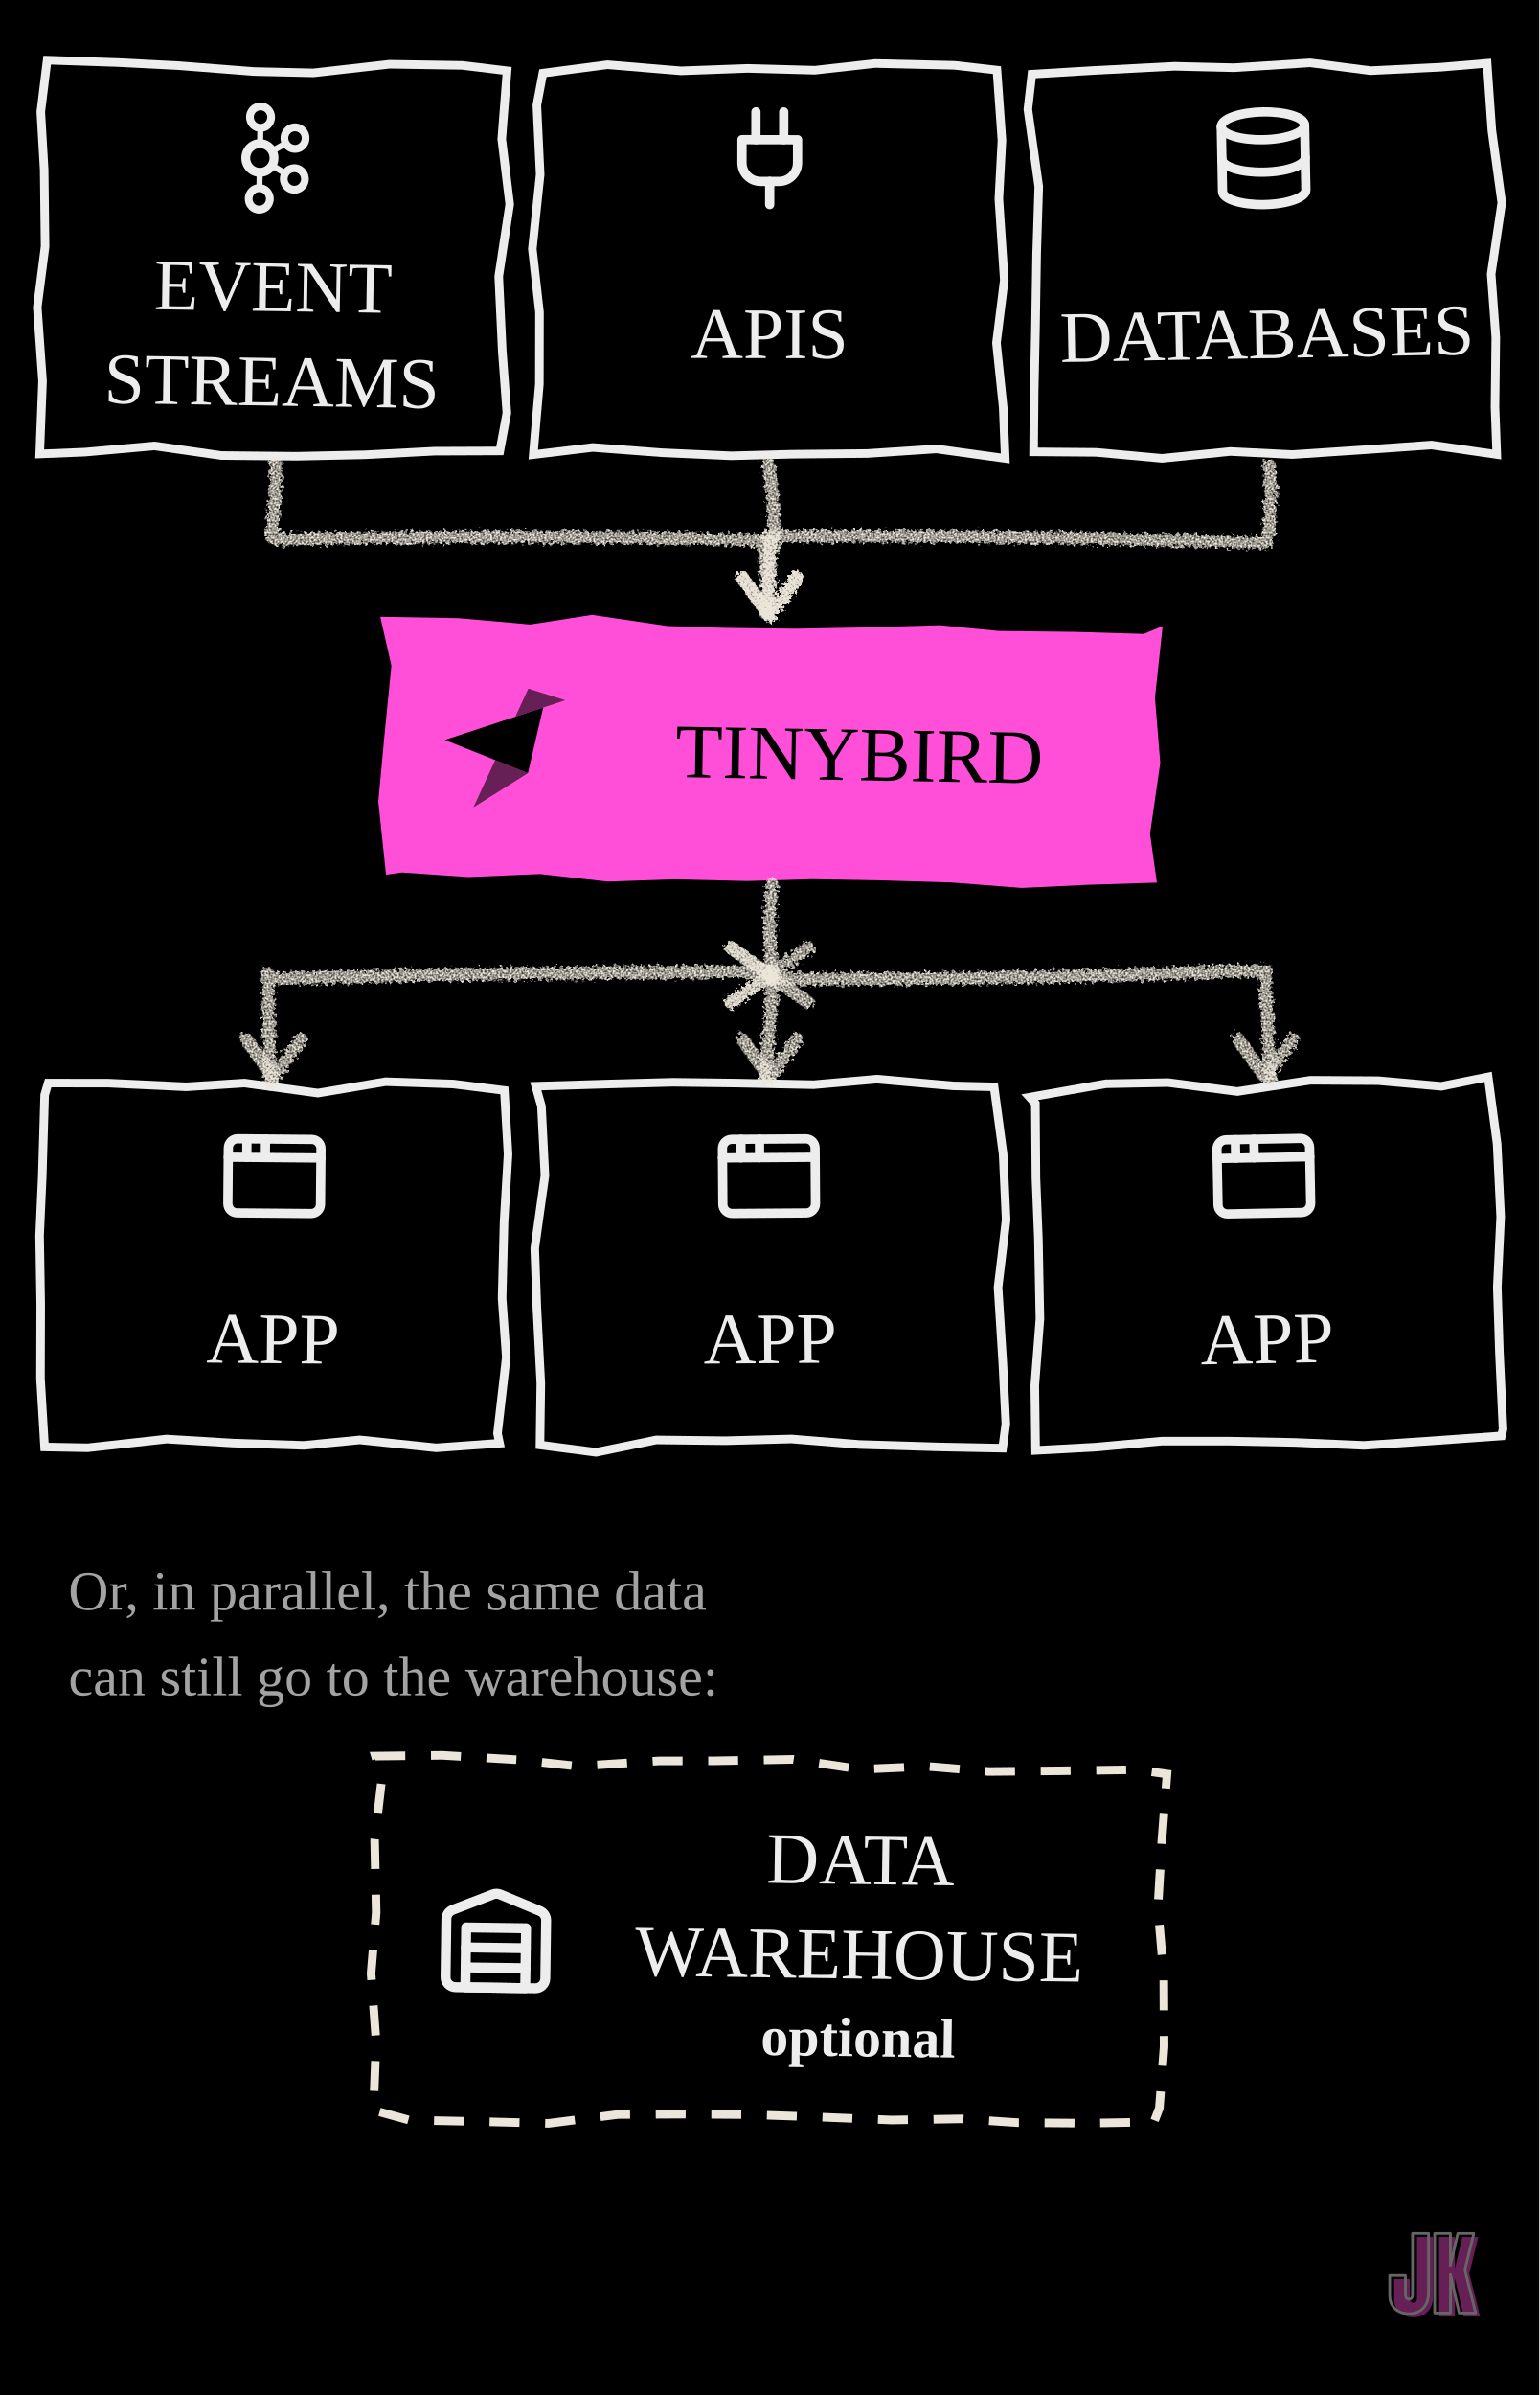
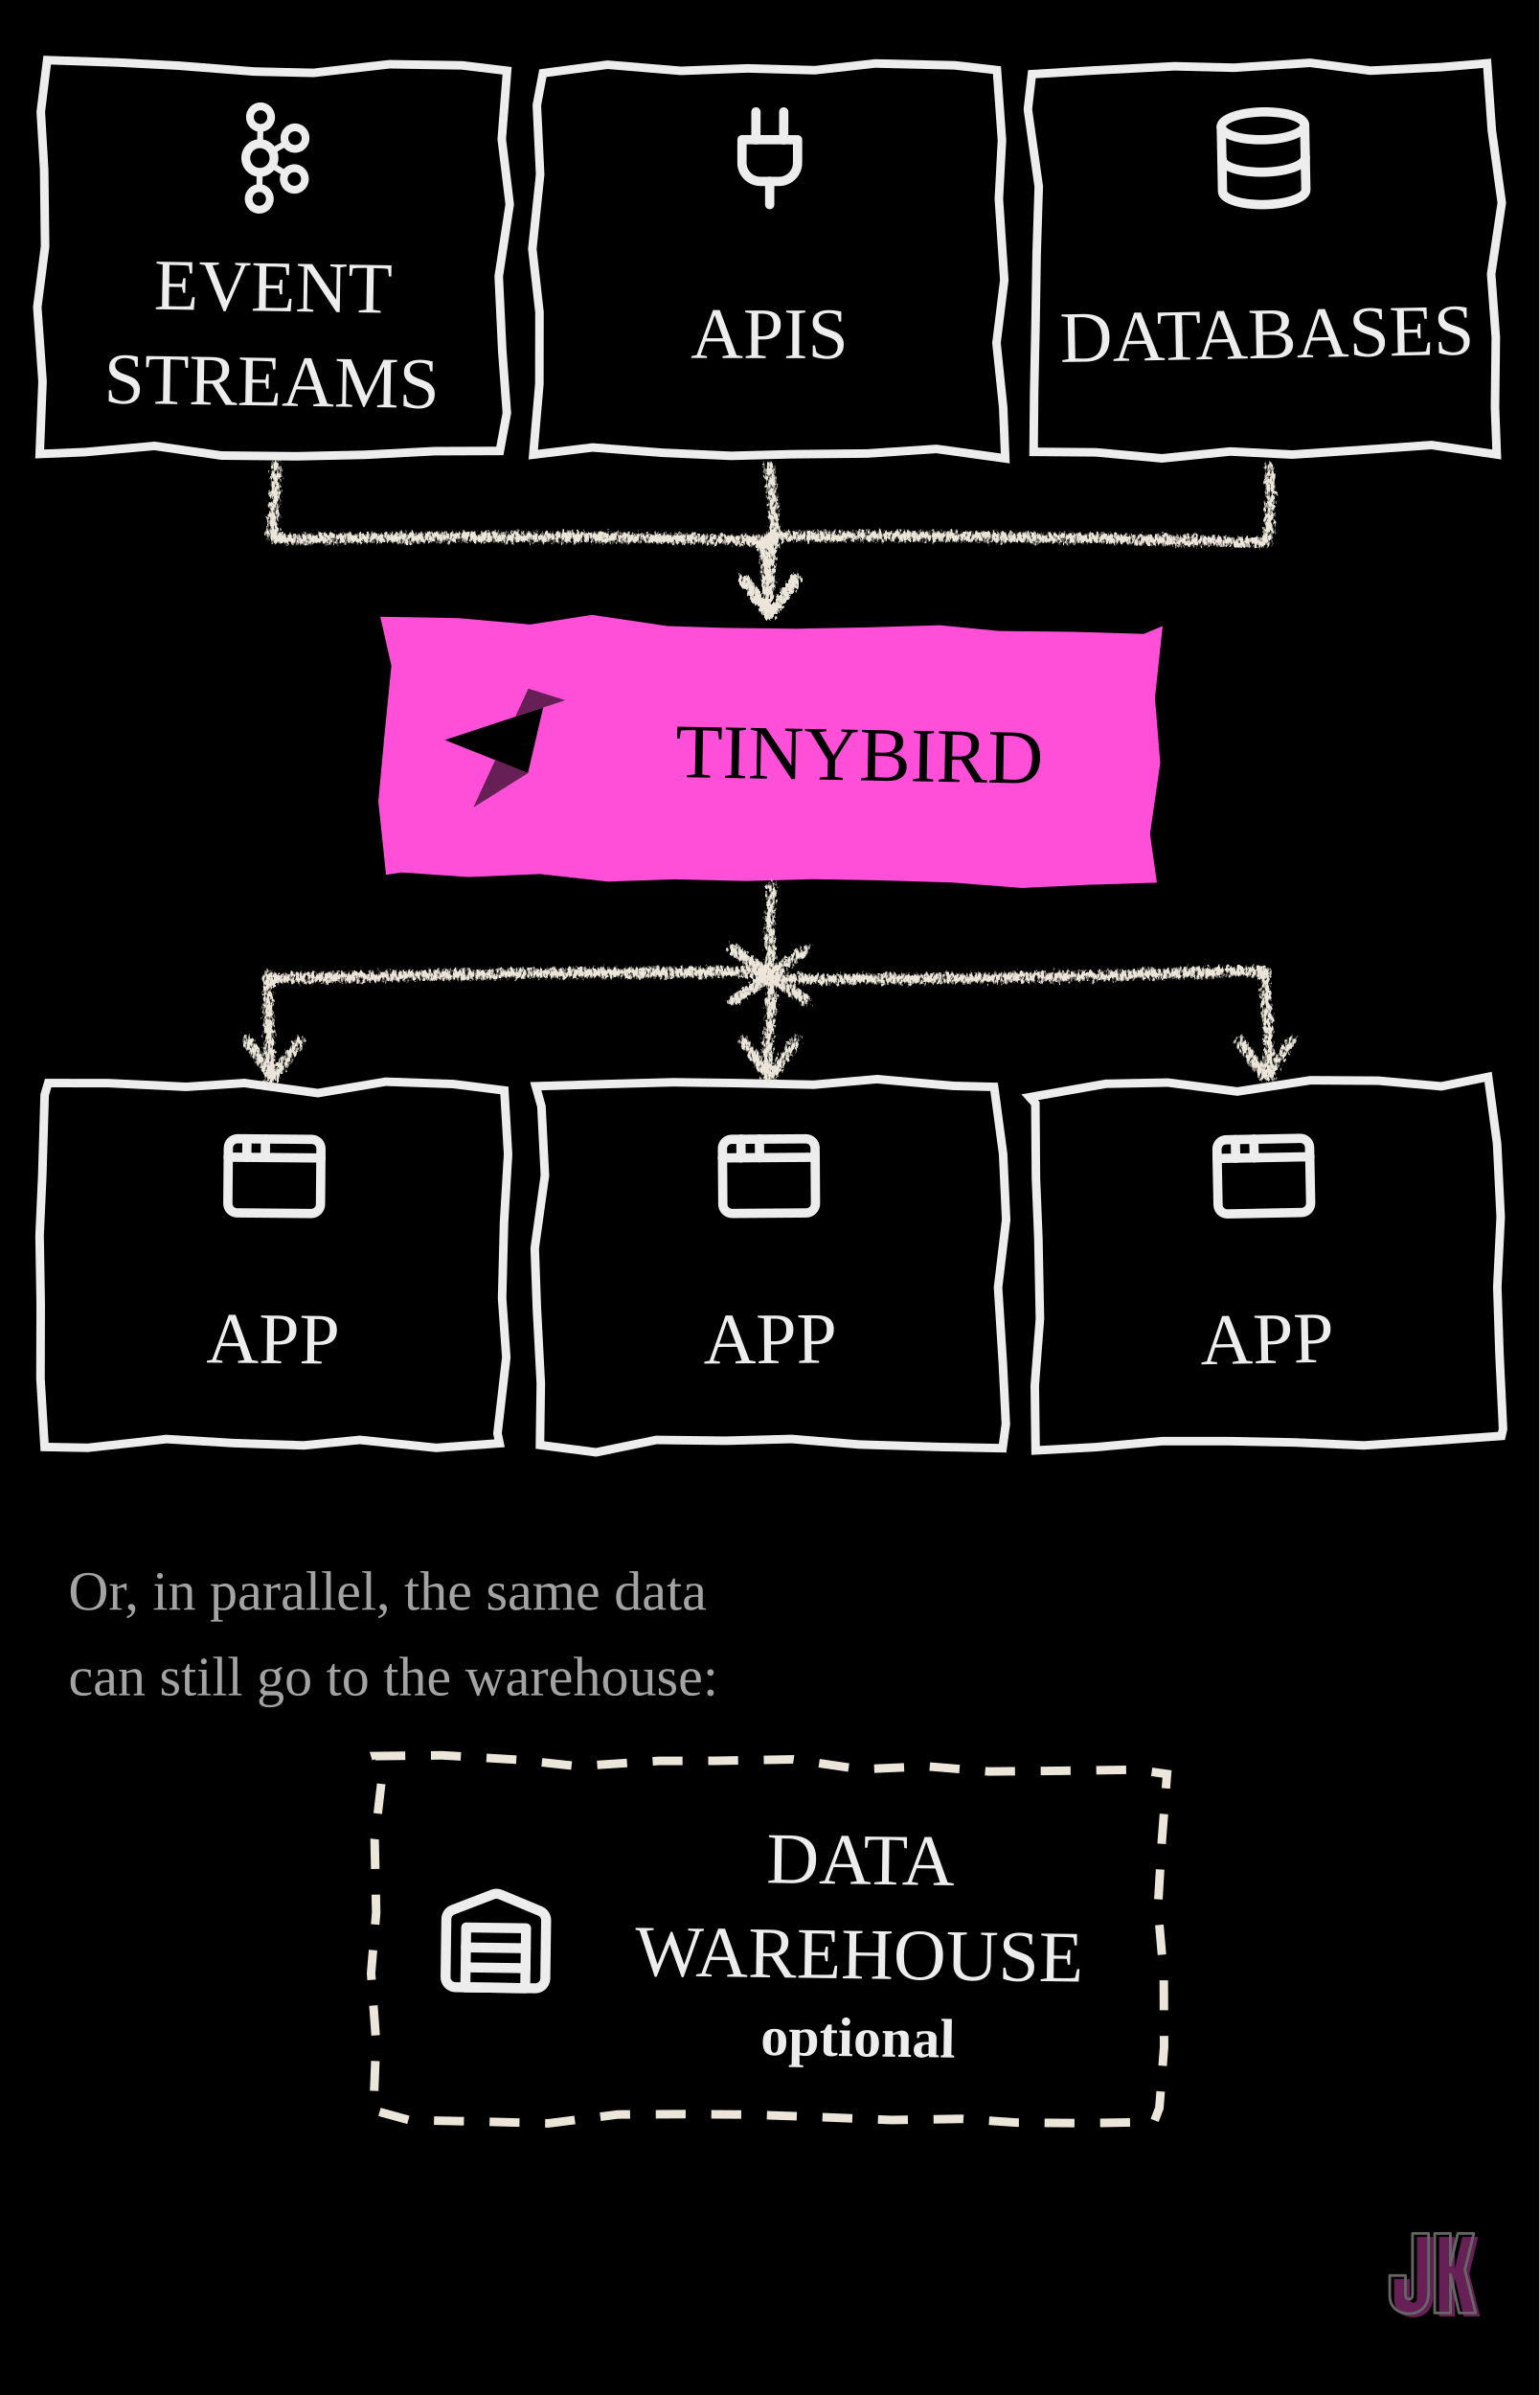
<svg xmlns="http://www.w3.org/2000/svg" viewBox="0 0 360 560" width="360" height="560" role="img" aria-label="The second approach: event streams, APIs and databases go straight into Tinybird as the data is created, so it transforms the data and serves the applications with no freshness lag. The data warehouse can still receive the same data in parallel, or be skipped entirely.">
  <defs>
    <filter id="data-warehouses-are-terrible-application-backends-stream-first-phone-crayon-1" filterUnits="userSpaceOnUse" x="52.5" y="97.3" width="138.8" height="57.3">
      <feTurbulence type="fractalNoise" baseFrequency="1.2" numOctaves="2" seed="3" result="n" />
      <feDisplacementMap in="SourceGraphic" in2="n" scale="2.5" result="d" />
-       <feTurbulence type="fractalNoise" baseFrequency="2.2" seed="8" result="g" />
-       <feColorMatrix in="g" type="matrix" values="0 0 0 0 0  0 0 0 0 0  0 0 0 0 0  0 0 0 -1.6 1.5" result="holes" />
-       <feComposite in="d" in2="holes" operator="in" />
+       <feTurbulence type="fractalNoise" baseFrequency="1.5 0.75" numOctaves="3" seed="8" result="g" />
+       <feColorMatrix in="g" type="matrix" values="0 0 0 0 0  0 0 0 0 0  0 0 0 0 0  1 0 0 0 0" result="tooth" />
+       <feGaussianBlur in="d" stdDeviation="1.2" result="p" />
+       <feComposite in="tooth" in2="p" operator="arithmetic" k2="0.5" k3="0.55" result="sum" />
+       <feComponentTransfer in="sum" result="wax">
+         <feFuncA type="linear" slope="7" intercept="-3.6" />
+       </feComponentTransfer>
+       <feComposite in="d" in2="wax" operator="in" />
    </filter>
    <filter id="data-warehouses-are-terrible-application-backends-stream-first-phone-crayon-2" filterUnits="userSpaceOnUse" x="162.6" y="124" width="34.8" height="31">
      <feTurbulence type="fractalNoise" baseFrequency="1.2" numOctaves="2" seed="3" result="n" />
      <feDisplacementMap in="SourceGraphic" in2="n" scale="2.5" result="d" />
-       <feTurbulence type="fractalNoise" baseFrequency="2.2" seed="8" result="g" />
-       <feColorMatrix in="g" type="matrix" values="0 0 0 0 0  0 0 0 0 0  0 0 0 0 0  0 0 0 -1.6 1.5" result="holes" />
-       <feComposite in="d" in2="holes" operator="in" />
+       <feTurbulence type="fractalNoise" baseFrequency="1.5 0.75" numOctaves="3" seed="8" result="g" />
+       <feColorMatrix in="g" type="matrix" values="0 0 0 0 0  0 0 0 0 0  0 0 0 0 0  1 0 0 0 0" result="tooth" />
+       <feGaussianBlur in="d" stdDeviation="1.2" result="p" />
+       <feComposite in="tooth" in2="p" operator="arithmetic" k2="0.5" k3="0.55" result="sum" />
+       <feComponentTransfer in="sum" result="wax">
+         <feFuncA type="linear" slope="7" intercept="-3.6" />
+       </feComponentTransfer>
+       <feComposite in="d" in2="wax" operator="in" />
    </filter>
    <filter id="data-warehouses-are-terrible-application-backends-stream-first-phone-crayon-3" filterUnits="userSpaceOnUse" x="168.2" y="97.4" width="24.1" height="57">
      <feTurbulence type="fractalNoise" baseFrequency="1.2" numOctaves="2" seed="3" result="n" />
      <feDisplacementMap in="SourceGraphic" in2="n" scale="2.5" result="d" />
-       <feTurbulence type="fractalNoise" baseFrequency="2.2" seed="8" result="g" />
-       <feColorMatrix in="g" type="matrix" values="0 0 0 0 0  0 0 0 0 0  0 0 0 0 0  0 0 0 -1.6 1.5" result="holes" />
-       <feComposite in="d" in2="holes" operator="in" />
+       <feTurbulence type="fractalNoise" baseFrequency="1.5 0.75" numOctaves="3" seed="8" result="g" />
+       <feColorMatrix in="g" type="matrix" values="0 0 0 0 0  0 0 0 0 0  0 0 0 0 0  1 0 0 0 0" result="tooth" />
+       <feGaussianBlur in="d" stdDeviation="1.2" result="p" />
+       <feComposite in="tooth" in2="p" operator="arithmetic" k2="0.5" k3="0.55" result="sum" />
+       <feComponentTransfer in="sum" result="wax">
+         <feFuncA type="linear" slope="7" intercept="-3.6" />
+       </feComponentTransfer>
+       <feComposite in="d" in2="wax" operator="in" />
    </filter>
    <filter id="data-warehouses-are-terrible-application-backends-stream-first-phone-crayon-4" filterUnits="userSpaceOnUse" x="162.6" y="124" width="34.8" height="31">
      <feTurbulence type="fractalNoise" baseFrequency="1.2" numOctaves="2" seed="3" result="n" />
      <feDisplacementMap in="SourceGraphic" in2="n" scale="2.5" result="d" />
-       <feTurbulence type="fractalNoise" baseFrequency="2.2" seed="8" result="g" />
-       <feColorMatrix in="g" type="matrix" values="0 0 0 0 0  0 0 0 0 0  0 0 0 0 0  0 0 0 -1.6 1.5" result="holes" />
-       <feComposite in="d" in2="holes" operator="in" />
+       <feTurbulence type="fractalNoise" baseFrequency="1.5 0.75" numOctaves="3" seed="8" result="g" />
+       <feColorMatrix in="g" type="matrix" values="0 0 0 0 0  0 0 0 0 0  0 0 0 0 0  1 0 0 0 0" result="tooth" />
+       <feGaussianBlur in="d" stdDeviation="1.2" result="p" />
+       <feComposite in="tooth" in2="p" operator="arithmetic" k2="0.5" k3="0.55" result="sum" />
+       <feComponentTransfer in="sum" result="wax">
+         <feFuncA type="linear" slope="7" intercept="-3.6" />
+       </feComponentTransfer>
+       <feComposite in="d" in2="wax" operator="in" />
    </filter>
    <filter id="data-warehouses-are-terrible-application-backends-stream-first-phone-crayon-5" filterUnits="userSpaceOnUse" x="167.8" y="97.8" width="140.9" height="56">
      <feTurbulence type="fractalNoise" baseFrequency="1.2" numOctaves="2" seed="3" result="n" />
      <feDisplacementMap in="SourceGraphic" in2="n" scale="2.5" result="d" />
-       <feTurbulence type="fractalNoise" baseFrequency="2.2" seed="8" result="g" />
-       <feColorMatrix in="g" type="matrix" values="0 0 0 0 0  0 0 0 0 0  0 0 0 0 0  0 0 0 -1.6 1.5" result="holes" />
-       <feComposite in="d" in2="holes" operator="in" />
+       <feTurbulence type="fractalNoise" baseFrequency="1.5 0.75" numOctaves="3" seed="8" result="g" />
+       <feColorMatrix in="g" type="matrix" values="0 0 0 0 0  0 0 0 0 0  0 0 0 0 0  1 0 0 0 0" result="tooth" />
+       <feGaussianBlur in="d" stdDeviation="1.2" result="p" />
+       <feComposite in="tooth" in2="p" operator="arithmetic" k2="0.5" k3="0.55" result="sum" />
+       <feComponentTransfer in="sum" result="wax">
+         <feFuncA type="linear" slope="7" intercept="-3.6" />
+       </feComponentTransfer>
+       <feComposite in="d" in2="wax" operator="in" />
    </filter>
    <filter id="data-warehouses-are-terrible-application-backends-stream-first-phone-crayon-6" filterUnits="userSpaceOnUse" x="162.6" y="124" width="34.8" height="31">
      <feTurbulence type="fractalNoise" baseFrequency="1.2" numOctaves="2" seed="3" result="n" />
      <feDisplacementMap in="SourceGraphic" in2="n" scale="2.5" result="d" />
-       <feTurbulence type="fractalNoise" baseFrequency="2.2" seed="8" result="g" />
-       <feColorMatrix in="g" type="matrix" values="0 0 0 0 0  0 0 0 0 0  0 0 0 0 0  0 0 0 -1.6 1.5" result="holes" />
-       <feComposite in="d" in2="holes" operator="in" />
+       <feTurbulence type="fractalNoise" baseFrequency="1.5 0.75" numOctaves="3" seed="8" result="g" />
+       <feColorMatrix in="g" type="matrix" values="0 0 0 0 0  0 0 0 0 0  0 0 0 0 0  1 0 0 0 0" result="tooth" />
+       <feGaussianBlur in="d" stdDeviation="1.2" result="p" />
+       <feComposite in="tooth" in2="p" operator="arithmetic" k2="0.5" k3="0.55" result="sum" />
+       <feComponentTransfer in="sum" result="wax">
+         <feFuncA type="linear" slope="7" intercept="-3.6" />
+       </feComponentTransfer>
+       <feComposite in="d" in2="wax" operator="in" />
    </filter>
    <filter id="data-warehouses-are-terrible-application-backends-stream-first-phone-crayon-7" filterUnits="userSpaceOnUse" x="168.6" y="195.7" width="23.1" height="44.5">
      <feTurbulence type="fractalNoise" baseFrequency="1.2" numOctaves="2" seed="3" result="n" />
      <feDisplacementMap in="SourceGraphic" in2="n" scale="2.5" result="d" />
-       <feTurbulence type="fractalNoise" baseFrequency="2.2" seed="8" result="g" />
-       <feColorMatrix in="g" type="matrix" values="0 0 0 0 0  0 0 0 0 0  0 0 0 0 0  0 0 0 -1.6 1.5" result="holes" />
-       <feComposite in="d" in2="holes" operator="in" />
+       <feTurbulence type="fractalNoise" baseFrequency="1.5 0.75" numOctaves="3" seed="8" result="g" />
+       <feColorMatrix in="g" type="matrix" values="0 0 0 0 0  0 0 0 0 0  0 0 0 0 0  1 0 0 0 0" result="tooth" />
+       <feGaussianBlur in="d" stdDeviation="1.2" result="p" />
+       <feComposite in="tooth" in2="p" operator="arithmetic" k2="0.5" k3="0.55" result="sum" />
+       <feComponentTransfer in="sum" result="wax">
+         <feFuncA type="linear" slope="7" intercept="-3.6" />
+       </feComponentTransfer>
+       <feComposite in="d" in2="wax" operator="in" />
    </filter>
    <filter id="data-warehouses-are-terrible-application-backends-stream-first-phone-crayon-8" filterUnits="userSpaceOnUse" x="51.6" y="216.2" width="139.6" height="48.2">
      <feTurbulence type="fractalNoise" baseFrequency="1.2" numOctaves="2" seed="3" result="n" />
      <feDisplacementMap in="SourceGraphic" in2="n" scale="2.5" result="d" />
-       <feTurbulence type="fractalNoise" baseFrequency="2.2" seed="8" result="g" />
-       <feColorMatrix in="g" type="matrix" values="0 0 0 0 0  0 0 0 0 0  0 0 0 0 0  0 0 0 -1.6 1.5" result="holes" />
-       <feComposite in="d" in2="holes" operator="in" />
+       <feTurbulence type="fractalNoise" baseFrequency="1.5 0.75" numOctaves="3" seed="8" result="g" />
+       <feColorMatrix in="g" type="matrix" values="0 0 0 0 0  0 0 0 0 0  0 0 0 0 0  1 0 0 0 0" result="tooth" />
+       <feGaussianBlur in="d" stdDeviation="1.2" result="p" />
+       <feComposite in="tooth" in2="p" operator="arithmetic" k2="0.5" k3="0.55" result="sum" />
+       <feComponentTransfer in="sum" result="wax">
+         <feFuncA type="linear" slope="7" intercept="-3.6" />
+       </feComponentTransfer>
+       <feComposite in="d" in2="wax" operator="in" />
    </filter>
    <filter id="data-warehouses-are-terrible-application-backends-stream-first-phone-crayon-9" filterUnits="userSpaceOnUse" x="46.6" y="232" width="34.8" height="31">
      <feTurbulence type="fractalNoise" baseFrequency="1.2" numOctaves="2" seed="3" result="n" />
      <feDisplacementMap in="SourceGraphic" in2="n" scale="2.5" result="d" />
-       <feTurbulence type="fractalNoise" baseFrequency="2.2" seed="8" result="g" />
-       <feColorMatrix in="g" type="matrix" values="0 0 0 0 0  0 0 0 0 0  0 0 0 0 0  0 0 0 -1.6 1.5" result="holes" />
-       <feComposite in="d" in2="holes" operator="in" />
+       <feTurbulence type="fractalNoise" baseFrequency="1.5 0.75" numOctaves="3" seed="8" result="g" />
+       <feColorMatrix in="g" type="matrix" values="0 0 0 0 0  0 0 0 0 0  0 0 0 0 0  1 0 0 0 0" result="tooth" />
+       <feGaussianBlur in="d" stdDeviation="1.2" result="p" />
+       <feComposite in="tooth" in2="p" operator="arithmetic" k2="0.5" k3="0.55" result="sum" />
+       <feComponentTransfer in="sum" result="wax">
+         <feFuncA type="linear" slope="7" intercept="-3.6" />
+       </feComponentTransfer>
+       <feComposite in="d" in2="wax" operator="in" />
    </filter>
    <filter id="data-warehouses-are-terrible-application-backends-stream-first-phone-crayon-10" filterUnits="userSpaceOnUse" x="160" y="210.6" width="31" height="34.8">
      <feTurbulence type="fractalNoise" baseFrequency="1.2" numOctaves="2" seed="3" result="n" />
      <feDisplacementMap in="SourceGraphic" in2="n" scale="2.5" result="d" />
-       <feTurbulence type="fractalNoise" baseFrequency="2.2" seed="8" result="g" />
-       <feColorMatrix in="g" type="matrix" values="0 0 0 0 0  0 0 0 0 0  0 0 0 0 0  0 0 0 -1.6 1.5" result="holes" />
-       <feComposite in="d" in2="holes" operator="in" />
+       <feTurbulence type="fractalNoise" baseFrequency="1.5 0.75" numOctaves="3" seed="8" result="g" />
+       <feColorMatrix in="g" type="matrix" values="0 0 0 0 0  0 0 0 0 0  0 0 0 0 0  1 0 0 0 0" result="tooth" />
+       <feGaussianBlur in="d" stdDeviation="1.2" result="p" />
+       <feComposite in="tooth" in2="p" operator="arithmetic" k2="0.5" k3="0.55" result="sum" />
+       <feComponentTransfer in="sum" result="wax">
+         <feFuncA type="linear" slope="7" intercept="-3.6" />
+       </feComponentTransfer>
+       <feComposite in="d" in2="wax" operator="in" />
    </filter>
    <filter id="data-warehouses-are-terrible-application-backends-stream-first-phone-crayon-11" filterUnits="userSpaceOnUse" x="168" y="215.6" width="24.1" height="47.9">
      <feTurbulence type="fractalNoise" baseFrequency="1.2" numOctaves="2" seed="3" result="n" />
      <feDisplacementMap in="SourceGraphic" in2="n" scale="2.5" result="d" />
-       <feTurbulence type="fractalNoise" baseFrequency="2.2" seed="8" result="g" />
-       <feColorMatrix in="g" type="matrix" values="0 0 0 0 0  0 0 0 0 0  0 0 0 0 0  0 0 0 -1.6 1.5" result="holes" />
-       <feComposite in="d" in2="holes" operator="in" />
+       <feTurbulence type="fractalNoise" baseFrequency="1.5 0.75" numOctaves="3" seed="8" result="g" />
+       <feColorMatrix in="g" type="matrix" values="0 0 0 0 0  0 0 0 0 0  0 0 0 0 0  1 0 0 0 0" result="tooth" />
+       <feGaussianBlur in="d" stdDeviation="1.2" result="p" />
+       <feComposite in="tooth" in2="p" operator="arithmetic" k2="0.5" k3="0.55" result="sum" />
+       <feComponentTransfer in="sum" result="wax">
+         <feFuncA type="linear" slope="7" intercept="-3.6" />
+       </feComponentTransfer>
+       <feComposite in="d" in2="wax" operator="in" />
    </filter>
    <filter id="data-warehouses-are-terrible-application-backends-stream-first-phone-crayon-12" filterUnits="userSpaceOnUse" x="162.6" y="232" width="34.8" height="31">
      <feTurbulence type="fractalNoise" baseFrequency="1.2" numOctaves="2" seed="3" result="n" />
      <feDisplacementMap in="SourceGraphic" in2="n" scale="2.5" result="d" />
-       <feTurbulence type="fractalNoise" baseFrequency="2.2" seed="8" result="g" />
-       <feColorMatrix in="g" type="matrix" values="0 0 0 0 0  0 0 0 0 0  0 0 0 0 0  0 0 0 -1.6 1.5" result="holes" />
-       <feComposite in="d" in2="holes" operator="in" />
+       <feTurbulence type="fractalNoise" baseFrequency="1.5 0.75" numOctaves="3" seed="8" result="g" />
+       <feColorMatrix in="g" type="matrix" values="0 0 0 0 0  0 0 0 0 0  0 0 0 0 0  1 0 0 0 0" result="tooth" />
+       <feGaussianBlur in="d" stdDeviation="1.2" result="p" />
+       <feComposite in="tooth" in2="p" operator="arithmetic" k2="0.5" k3="0.55" result="sum" />
+       <feComponentTransfer in="sum" result="wax">
+         <feFuncA type="linear" slope="7" intercept="-3.6" />
+       </feComponentTransfer>
+       <feComposite in="d" in2="wax" operator="in" />
    </filter>
    <filter id="data-warehouses-are-terrible-application-backends-stream-first-phone-crayon-13" filterUnits="userSpaceOnUse" x="160" y="210.6" width="31" height="34.8">
      <feTurbulence type="fractalNoise" baseFrequency="1.2" numOctaves="2" seed="3" result="n" />
      <feDisplacementMap in="SourceGraphic" in2="n" scale="2.5" result="d" />
-       <feTurbulence type="fractalNoise" baseFrequency="2.2" seed="8" result="g" />
-       <feColorMatrix in="g" type="matrix" values="0 0 0 0 0  0 0 0 0 0  0 0 0 0 0  0 0 0 -1.6 1.5" result="holes" />
-       <feComposite in="d" in2="holes" operator="in" />
+       <feTurbulence type="fractalNoise" baseFrequency="1.5 0.75" numOctaves="3" seed="8" result="g" />
+       <feColorMatrix in="g" type="matrix" values="0 0 0 0 0  0 0 0 0 0  0 0 0 0 0  1 0 0 0 0" result="tooth" />
+       <feGaussianBlur in="d" stdDeviation="1.2" result="p" />
+       <feComposite in="tooth" in2="p" operator="arithmetic" k2="0.5" k3="0.55" result="sum" />
+       <feComponentTransfer in="sum" result="wax">
+         <feFuncA type="linear" slope="7" intercept="-3.6" />
+       </feComponentTransfer>
+       <feComposite in="d" in2="wax" operator="in" />
    </filter>
    <filter id="data-warehouses-are-terrible-application-backends-stream-first-phone-crayon-14" filterUnits="userSpaceOnUse" x="169.5" y="215.8" width="138.7" height="47.7">
      <feTurbulence type="fractalNoise" baseFrequency="1.2" numOctaves="2" seed="3" result="n" />
      <feDisplacementMap in="SourceGraphic" in2="n" scale="2.5" result="d" />
-       <feTurbulence type="fractalNoise" baseFrequency="2.2" seed="8" result="g" />
-       <feColorMatrix in="g" type="matrix" values="0 0 0 0 0  0 0 0 0 0  0 0 0 0 0  0 0 0 -1.6 1.5" result="holes" />
-       <feComposite in="d" in2="holes" operator="in" />
+       <feTurbulence type="fractalNoise" baseFrequency="1.5 0.75" numOctaves="3" seed="8" result="g" />
+       <feColorMatrix in="g" type="matrix" values="0 0 0 0 0  0 0 0 0 0  0 0 0 0 0  1 0 0 0 0" result="tooth" />
+       <feGaussianBlur in="d" stdDeviation="1.2" result="p" />
+       <feComposite in="tooth" in2="p" operator="arithmetic" k2="0.5" k3="0.55" result="sum" />
+       <feComponentTransfer in="sum" result="wax">
+         <feFuncA type="linear" slope="7" intercept="-3.6" />
+       </feComponentTransfer>
+       <feComposite in="d" in2="wax" operator="in" />
    </filter>
    <filter id="data-warehouses-are-terrible-application-backends-stream-first-phone-crayon-15" filterUnits="userSpaceOnUse" x="278.6" y="232" width="34.8" height="31">
      <feTurbulence type="fractalNoise" baseFrequency="1.2" numOctaves="2" seed="3" result="n" />
      <feDisplacementMap in="SourceGraphic" in2="n" scale="2.5" result="d" />
-       <feTurbulence type="fractalNoise" baseFrequency="2.2" seed="8" result="g" />
-       <feColorMatrix in="g" type="matrix" values="0 0 0 0 0  0 0 0 0 0  0 0 0 0 0  0 0 0 -1.6 1.5" result="holes" />
-       <feComposite in="d" in2="holes" operator="in" />
+       <feTurbulence type="fractalNoise" baseFrequency="1.5 0.75" numOctaves="3" seed="8" result="g" />
+       <feColorMatrix in="g" type="matrix" values="0 0 0 0 0  0 0 0 0 0  0 0 0 0 0  1 0 0 0 0" result="tooth" />
+       <feGaussianBlur in="d" stdDeviation="1.2" result="p" />
+       <feComposite in="tooth" in2="p" operator="arithmetic" k2="0.5" k3="0.55" result="sum" />
+       <feComponentTransfer in="sum" result="wax">
+         <feFuncA type="linear" slope="7" intercept="-3.6" />
+       </feComponentTransfer>
+       <feComposite in="d" in2="wax" operator="in" />
    </filter>
    <filter id="data-warehouses-are-terrible-application-backends-stream-first-phone-crayon-16" filterUnits="userSpaceOnUse" x="169" y="210.6" width="31" height="34.8">
      <feTurbulence type="fractalNoise" baseFrequency="1.2" numOctaves="2" seed="3" result="n" />
      <feDisplacementMap in="SourceGraphic" in2="n" scale="2.5" result="d" />
-       <feTurbulence type="fractalNoise" baseFrequency="2.2" seed="8" result="g" />
-       <feColorMatrix in="g" type="matrix" values="0 0 0 0 0  0 0 0 0 0  0 0 0 0 0  0 0 0 -1.6 1.5" result="holes" />
-       <feComposite in="d" in2="holes" operator="in" />
+       <feTurbulence type="fractalNoise" baseFrequency="1.5 0.75" numOctaves="3" seed="8" result="g" />
+       <feColorMatrix in="g" type="matrix" values="0 0 0 0 0  0 0 0 0 0  0 0 0 0 0  1 0 0 0 0" result="tooth" />
+       <feGaussianBlur in="d" stdDeviation="1.2" result="p" />
+       <feComposite in="tooth" in2="p" operator="arithmetic" k2="0.5" k3="0.55" result="sum" />
+       <feComponentTransfer in="sum" result="wax">
+         <feFuncA type="linear" slope="7" intercept="-3.6" />
+       </feComponentTransfer>
+       <feComposite in="d" in2="wax" operator="in" />
    </filter>
  </defs>
  <rect width="360" height="560" fill="#000000" />
  <g transform="rotate(0.9 64 61)">
    <path class="d-paper" d="M10.3,14.9 L26.9,15.2 L41,15.7 L58.7,16.8 L72.6,16.9 L90.4,14.6 L107.4,14.6 L117.9,15.7 L116.9,31.7 L119,46.9 L116.7,63.8 L117.8,81.2 L119.1,95.7 L117.6,104.6 L102.3,104.9 L86.1,106 L70.1,106.6 L52.5,106.7 L36.8,104.7 L20.6,106.4 L10,107 L10.4,90 L8.9,72.7 L10.5,58.5 L10,40.5 L9,27 Z" fill="#000000" stroke="#ededed" stroke-width="2" />
    <svg x="51" y="24" width="26" height="26" viewBox="0 0 24 24">
      <g fill="#ededed">
        <path d="M9.71 2.136a1.43 1.43 0 0 0-2.047 0h-.007a1.48 1.48 0 0 0-.421 1.042c0 .41.161.777.422 1.039l.007.007c.257.264.616.426 1.019.426.404 0 .766-.162 1.027-.426l.003-.007c.261-.262.421-.629.421-1.039 0-.408-.159-.777-.421-1.042H9.71zM8.683 22.295c.404 0 .766-.167 1.027-.429l.003-.008c.261-.261.421-.631.421-1.036 0-.41-.159-.778-.421-1.044H9.71a1.42 1.42 0 0 0-1.027-.432 1.4 1.4 0 0 0-1.02.432h-.007c-.26.266-.422.634-.422 1.044 0 .406.161.775.422 1.036l.007.008c.258.262.617.429 1.02.429zm7.89-4.462c.359-.096.683-.33.882-.684l.027-.052a1.47 1.47 0 0 0 .114-1.067 1.454 1.454 0 0 0-.675-.896l-.021-.014a1.425 1.425 0 0 0-1.078-.132c-.36.091-.684.335-.881.686-.2.349-.241.75-.146 1.119.099.363.33.691.675.896h.002c.346.203.737.239 1.101.144zm-6.405-7.342a2.083 2.083 0 0 0-1.485-.627c-.58 0-1.103.242-1.482.627-.378.385-.612.916-.612 1.507s.233 1.124.612 1.514a2.08 2.08 0 0 0 2.967 0c.379-.39.612-.923.612-1.514s-.233-1.122-.612-1.507zm-.835-2.51c.843.141 1.6.552 2.178 1.144h.004c.092.093.182.196.265.299l1.446-.851a3.176 3.176 0 0 1-.047-1.808 3.149 3.149 0 0 1 1.456-1.926l.025-.016a3.062 3.062 0 0 1 2.345-.306c.77.21 1.465.721 1.898 1.482v.002c.431.757.518 1.626.313 2.408a3.145 3.145 0 0 1-1.456 1.928l-.198.118h-.02a3.095 3.095 0 0 1-2.154.201 3.127 3.127 0 0 1-1.514-.944l-1.444.848a4.162 4.162 0 0 1 0 2.879l1.444.846c.413-.47.939-.789 1.514-.944a3.041 3.041 0 0 1 2.371.319l.048.023v.002a3.17 3.17 0 0 1 1.408 1.906 3.215 3.215 0 0 1-.313 2.405l-.026.053-.003-.005a3.147 3.147 0 0 1-1.867 1.436 3.096 3.096 0 0 1-2.371-.318v-.006a3.156 3.156 0 0 1-1.456-1.927 3.175 3.175 0 0 1 .047-1.805l-1.446-.848a3.905 3.905 0 0 1-.265.294l-.004.005a3.938 3.938 0 0 1-2.178 1.138v1.699a3.09 3.09 0 0 1 1.56.862l.002.004c.565.572.914 1.368.914 2.243 0 .873-.35 1.664-.914 2.239l-.002.009a3.1 3.1 0 0 1-2.21.931 3.1 3.1 0 0 1-2.206-.93h-.002v-.009a3.186 3.186 0 0 1-.916-2.239c0-.875.35-1.672.916-2.243v-.004h.002a3.1 3.1 0 0 1 1.558-.862v-1.699a3.926 3.926 0 0 1-2.176-1.138l-.006-.005a4.098 4.098 0 0 1-1.173-2.874c0-1.122.452-2.136 1.173-2.872h.006a3.947 3.947 0 0 1 2.176-1.144V6.289a3.137 3.137 0 0 1-1.558-.864h-.002v-.004a3.192 3.192 0 0 1-.916-2.243c0-.871.35-1.669.916-2.243l.002-.002A3.084 3.084 0 0 1 8.683 0c.861 0 1.641.355 2.21.932v.002h.002c.565.574.914 1.372.914 2.243 0 .876-.35 1.667-.914 2.243l-.002.005a3.142 3.142 0 0 1-1.56.864v1.692zm8.121-1.129l-.012-.019a1.452 1.452 0 0 0-.87-.668 1.43 1.43 0 0 0-1.103.146h.002c-.347.2-.58.529-.677.896-.095.365-.054.768.146 1.119l.007.009c.2.347.519.579.874.673.357.103.755.059 1.098-.144l.019-.009a1.47 1.47 0 0 0 .657-.885 1.493 1.493 0 0 0-.141-1.118" />
      </g>
    </svg>
    <text x="64" y="67" font-family="var(--font-anton, Anton), Impact, sans-serif" font-size="17" fill="#ededed" text-anchor="middle" dominant-baseline="central">EVENT</text>
    <text x="64" y="89.1" font-family="var(--font-anton, Anton), Impact, sans-serif" font-size="17" fill="#ededed" text-anchor="middle" dominant-baseline="central">STREAMS</text>
  </g>
  <g transform="rotate(0.1 180 61)">
    <path class="d-paper" d="M126.9,17.2 L142,15.2 L159.2,16.6 L174.8,16 L190.5,16.4 L204.6,14.8 L223.2,15.2 L233.1,16.3 L234.3,32.7 L233.6,46.4 L234.9,65.4 L233.1,80.1 L234.7,95.2 L235.2,107.1 L219.1,104.9 L202.9,106 L185.2,106.2 L171.1,106.6 L154.9,105.9 L138.7,104.7 L124.8,106.4 L126.2,89.9 L126.2,73.1 L124.5,58.3 L126.3,40.9 L125.5,24.7 Z" fill="#000000" stroke="#ededed" stroke-width="2" />
    <svg x="167" y="24" width="26" height="26" viewBox="0 0 24 24">
      <g fill="none" stroke="#ededed" stroke-width="2" stroke-linecap="round" stroke-linejoin="round">
        <path d="M12 22v-5" />
        <path d="M9 8V2" />
        <path d="M15 8V2" />
        <path d="M18 8v5a4 4 0 0 1-4 4h-4a4 4 0 0 1-4-4V8Z" />
      </g>
    </svg>
    <text x="180" y="78" font-family="var(--font-anton, Anton), Impact, sans-serif" font-size="17" fill="#ededed" text-anchor="middle" dominant-baseline="central">APIS</text>
  </g>
  <g transform="rotate(-1.1 296 61)">
    <path class="d-paper" d="M242.2,16.3 L257,15.7 L275.6,15.1 L289.5,15.7 L307.3,14.9 L321.4,17 L338,16.5 L348.7,15.8 L349.5,31.5 L351.5,48.5 L348.7,65.1 L349.5,79.9 L349,96.2 L349.2,107.3 L334,104.8 L318.3,105.6 L301.4,106.4 L286.9,105.4 L270.9,106.7 L255.5,105 L240.9,104.6 L241.3,90.6 L241.9,75.5 L242.5,58.4 L243.3,42.6 L241.1,24.5 Z" fill="#000000" stroke="#ededed" stroke-width="2" />
    <svg x="283" y="24" width="26" height="26" viewBox="0 0 24 24">
      <g fill="none" stroke="#ededed" stroke-width="2" stroke-linecap="round" stroke-linejoin="round">
        <ellipse cx="12" cy="5" rx="9" ry="3" />
        <path d="M3 5V19A9 3 0 0 0 21 19V5" />
        <path d="M3 12A9 3 0 0 0 21 12" />
      </g>
    </svg>
    <text x="296" y="78" font-family="var(--font-anton, Anton), Impact, sans-serif" font-size="17" fill="#ededed" text-anchor="middle" dominant-baseline="central">DATABASES</text>
  </g>
  <g transform="rotate(1 180 176)">
    <path class="d-paper" d="M88.4,145.8 L106.6,145.8 L123.5,147 L137.9,144.5 L155.6,146.8 L169.2,147 L185.8,146.9 L202.3,146.3 L219.3,145.5 L233,146.6 L250.8,146.5 L267,146.7 L271.4,144.8 L269.9,161.6 L271.4,176.8 L269.3,193.4 L271.1,204.8 L254.9,205.6 L239.5,206.6 L223,205.6 L206.6,205.4 L190.4,205.4 L175.2,206.1 L158,206 L142.7,206.8 L126.8,205.3 L110.1,206.3 L94.5,205.5 L90.8,206.1 L88.7,189 L89.8,174.3 L91.2,157.2 Z" fill="#ff4fd8" />
    <svg x="104" y="162" width="28" height="28" viewBox="0 0 32 32">
      <g fill="#000000">
        <path d="m7.948 32 14.415-9.413-8.808-3.33z" opacity="0.6" />
        <path d="m0 14.112 22.363 8.474 3.775-17.6z" />
        <path d="M32 2.93 22.077 0l-3.345 7.566z" opacity="0.6" />
      </g>
    </svg>
    <text x="201" y="176" font-family="var(--font-anton, Anton), Impact, sans-serif" font-size="18" fill="#000000" text-anchor="middle" dominant-baseline="central">TINYBIRD</text>
  </g>
  <g transform="rotate(0.5 64 296)">
    <path class="d-paper" d="M10.9,253.7 L25,253.6 L43.2,254.3 L56.8,253.3 L74,255.5 L89.8,252.7 L105.6,253.1 L117.6,254.5 L118.6,269.4 L117.8,285.3 L117.5,303.1 L118.6,316.9 L116.7,334.7 L117.2,337 L102.4,338.2 L84.5,336.5 L71.4,337.9 L54.8,337.5 L39.3,336.7 L20.9,338.9 L10.8,338.8 L9.7,322.8 L9.6,305.4 L9.2,289.4 L9.7,275.5 L10.1,256.5 Z" fill="#000000" stroke="#ededed" stroke-width="2" />
    <svg x="51" y="262" width="26" height="26" viewBox="0 0 24 24">
      <g fill="none" stroke="#ededed" stroke-width="2" stroke-linecap="round" stroke-linejoin="round">
        <rect x="2" y="4" width="20" height="16" rx="2" />
        <path d="M10 4v4" />
        <path d="M2 8h20" />
        <path d="M6 4v4" />
      </g>
    </svg>
    <text x="64" y="313" font-family="var(--font-anton, Anton), Impact, sans-serif" font-size="17" fill="#ededed" text-anchor="middle" dominant-baseline="central">APP</text>
  </g>
  <g transform="rotate(-0.4 180 296)">
    <path class="d-paper" d="M125.6,253.6 L142.7,253.2 L157.7,252.9 L172.8,253.2 L190.6,253.7 L205.4,252.5 L223.2,254.2 L232.8,254.5 L234.8,270.2 L235.4,285.6 L233.4,301.4 L234.4,319.3 L235,333.3 L234.2,339 L219.3,338.6 L200.7,337.9 L184.8,336.5 L169.4,336.8 L153.2,336.5 L139.1,339.3 L126,337.5 L126.3,323.1 L125.5,305.4 L125.1,291.5 L127.6,274.5 L126.9,258.3 Z" fill="#000000" stroke="#ededed" stroke-width="2" />
    <svg x="167" y="262" width="26" height="26" viewBox="0 0 24 24">
      <g fill="none" stroke="#ededed" stroke-width="2" stroke-linecap="round" stroke-linejoin="round">
        <rect x="2" y="4" width="20" height="16" rx="2" />
        <path d="M10 4v4" />
        <path d="M2 8h20" />
        <path d="M6 4v4" />
      </g>
    </svg>
    <text x="180" y="313" font-family="var(--font-anton, Anton), Impact, sans-serif" font-size="17" fill="#ededed" text-anchor="middle" dominant-baseline="central">APP</text>
  </g>
  <g transform="rotate(-1.1 296 296)">
    <path class="d-paper" d="M241.6,255.5 L259.5,252.7 L274,252.7 L290.2,255.1 L307.3,252.8 L323.2,253.2 L337.9,254.8 L348.9,252.8 L350.7,268.5 L351.2,285.6 L350.1,302 L350.3,317.3 L350.8,335.2 L350.4,336.8 L333,337.7 L318.2,338.4 L302.1,337.4 L286.7,336.8 L270.9,336.5 L255.5,337.6 L241.4,338.1 L241.5,322.9 L243,307.4 L243,288.5 L242.7,274.4 L242.9,257 Z" fill="#000000" stroke="#ededed" stroke-width="2" />
    <svg x="283" y="262" width="26" height="26" viewBox="0 0 24 24">
      <g fill="none" stroke="#ededed" stroke-width="2" stroke-linecap="round" stroke-linejoin="round">
        <rect x="2" y="4" width="20" height="16" rx="2" />
        <path d="M10 4v4" />
        <path d="M2 8h20" />
        <path d="M6 4v4" />
      </g>
    </svg>
    <text x="296" y="313" font-family="var(--font-anton, Anton), Impact, sans-serif" font-size="17" fill="#ededed" text-anchor="middle" dominant-baseline="central">APP</text>
  </g>
  <text x="16" y="372" font-family="var(--font-hanken-grotesk, 'Hanken Grotesk'), Arial, sans-serif" font-size="13" fill="#a3a3a3" text-anchor="start" dominant-baseline="central">Or, in parallel, the same data</text>
  <text x="16" y="392" font-family="var(--font-hanken-grotesk, 'Hanken Grotesk'), Arial, sans-serif" font-size="13" fill="#a3a3a3" text-anchor="start" dominant-baseline="central">can still go to the warehouse:</text>
  <g transform="rotate(0.8 180 454)">
    <path class="d-paper" d="M87.2,411.9 L102.8,411.5 L120.7,412.3 L134.5,413.6 L153.5,412.1 L166.5,411.9 L184.9,411.3 L200.7,413.4 L216.3,412.5 L230.7,413.5 L247.6,413.1 L265.1,412.6 L272.4,413.5 L271.4,429.2 L270.7,444.8 L272.3,460.8 L272.6,477.3 L271.7,491.6 L270.5,494.9 L254.8,495.4 L238.5,495.5 L225.4,494.8 L209.1,495.3 L190.6,494.8 L175.3,494.5 L160.8,494.6 L145.1,494.9 L128.9,497.2 L112.4,497 L96.3,496.9 L87.9,494.7 L88.3,478.7 L86.9,462.7 L87.9,448.5 L87.3,431.6 L88.8,417 Z" fill="#000000" stroke="#ece6da" stroke-width="2" stroke-dasharray="7 6" />
    <svg x="102" y="440" width="28" height="28" viewBox="0 0 24 24">
      <g fill="none" stroke="#ededed" stroke-width="2" stroke-linecap="round" stroke-linejoin="round">
        <path d="M22 8.35V20a2 2 0 0 1-2 2H4a2 2 0 0 1-2-2V8.35A2 2 0 0 1 3.26 6.5l8-3.2a2 2 0 0 1 1.48 0l8 3.2A2 2 0 0 1 22 8.35Z" />
        <path d="M6 18h12" />
        <path d="M6 14h12" />
        <rect width="12" height="12" x="6" y="10" />
      </g>
    </svg>
    <text x="201" y="434.5" font-family="var(--font-anton, Anton), Impact, sans-serif" font-size="17" fill="#ededed" text-anchor="middle" dominant-baseline="central">DATA</text>
    <text x="201" y="456.6" font-family="var(--font-anton, Anton), Impact, sans-serif" font-size="17" fill="#ededed" text-anchor="middle" dominant-baseline="central">WAREHOUSE</text>
    <text x="201" y="476.1" font-family="var(--font-hanken-grotesk, 'Hanken Grotesk'), Arial, sans-serif" font-size="13" font-weight="600" fill="#ededed" text-anchor="middle" dominant-baseline="central">optional</text>
  </g>
  <g class="d-flow">
    <path d="M64.5,108.3 Q64.6,116.2 63.5,125.5 M64.2,126.1 Q122.5,124.9 180.3,126.3 M178.6,126.9 Q179.4,134.3 179.6,143.6" fill="none" stroke="#ece6da" stroke-width="3" stroke-linecap="round" stroke-linejoin="round" filter="url(#data-warehouses-are-terrible-application-backends-stream-first-phone-crayon-1)" />
    <path d="M173.6,135 L180,144 L186.4,135" fill="none" stroke="#ece6da" stroke-width="3" stroke-linecap="round" stroke-linejoin="round" filter="url(#data-warehouses-are-terrible-application-backends-stream-first-phone-crayon-2)" />
  </g>
  <g class="d-flow">
    <path d="M179.7,108.4 Q181,116.9 181.2,127 M180.8,124.7 Q181.3,125 181.1,126.2 M180.1,126.7 Q180.5,135.9 179.2,143.4" fill="none" stroke="#ece6da" stroke-width="3" stroke-linecap="round" stroke-linejoin="round" filter="url(#data-warehouses-are-terrible-application-backends-stream-first-phone-crayon-3)" />
    <path d="M173.6,135 L180,144 L186.4,135" fill="none" stroke="#ece6da" stroke-width="3" stroke-linecap="round" stroke-linejoin="round" filter="url(#data-warehouses-are-terrible-application-backends-stream-first-phone-crayon-4)" />
  </g>
  <g class="d-flow">
    <path d="M296.8,108.8 Q297.7,116.5 296.4,126.7 M295.7,126.9 Q237.9,125.1 179.4,125.4 M180.4,125.3 Q180,134.8 178.8,142.8" fill="none" stroke="#ece6da" stroke-width="3" stroke-linecap="round" stroke-linejoin="round" filter="url(#data-warehouses-are-terrible-application-backends-stream-first-phone-crayon-5)" />
    <path d="M173.6,135 L180,144 L186.4,135" fill="none" stroke="#ece6da" stroke-width="3" stroke-linecap="round" stroke-linejoin="round" filter="url(#data-warehouses-are-terrible-application-backends-stream-first-phone-crayon-6)" />
  </g>
  <g class="d-flow">
    <path d="M180.5,206.7 Q179.6,217.8 180.7,229.2" fill="none" stroke="#ece6da" stroke-width="3" stroke-linecap="round" stroke-linejoin="round" filter="url(#data-warehouses-are-terrible-application-backends-stream-first-phone-crayon-7)" />
  </g>
  <g class="d-flow">
    <path d="M180.2,227.2 Q122.6,227.3 62.7,228.9 M62.6,227.7 Q62.9,241.9 63.2,253.4" fill="none" stroke="#ece6da" stroke-width="3" stroke-linecap="round" stroke-linejoin="round" filter="url(#data-warehouses-are-terrible-application-backends-stream-first-phone-crayon-8)" />
    <path d="M57.6,243 L64,252 L70.4,243" fill="none" stroke="#ece6da" stroke-width="3" stroke-linecap="round" stroke-linejoin="round" filter="url(#data-warehouses-are-terrible-application-backends-stream-first-phone-crayon-9)" />
    <path d="M171,234.4 L180,228 L171,221.6" fill="none" stroke="#ece6da" stroke-width="3" stroke-linecap="round" stroke-linejoin="round" filter="url(#data-warehouses-are-terrible-application-backends-stream-first-phone-crayon-10)" />
  </g>
  <g class="d-flow">
    <path d="M179.5,228.3 Q181.1,226.6 180.5,227 M180.8,228.6 Q179.9,241.3 179,252.5" fill="none" stroke="#ece6da" stroke-width="3" stroke-linecap="round" stroke-linejoin="round" filter="url(#data-warehouses-are-terrible-application-backends-stream-first-phone-crayon-11)" />
    <path d="M173.6,243 L180,252 L186.4,243" fill="none" stroke="#ece6da" stroke-width="3" stroke-linecap="round" stroke-linejoin="round" filter="url(#data-warehouses-are-terrible-application-backends-stream-first-phone-crayon-12)" />
    <path d="M171,234.4 L180,228 L171,221.6" fill="none" stroke="#ece6da" stroke-width="3" stroke-linecap="round" stroke-linejoin="round" filter="url(#data-warehouses-are-terrible-application-backends-stream-first-phone-crayon-13)" />
  </g>
  <g class="d-flow">
    <path d="M180.5,228.9 Q237.2,229.2 296.2,226.8 M295.8,227.2 Q296.5,240.5 297.2,252.5" fill="none" stroke="#ece6da" stroke-width="3" stroke-linecap="round" stroke-linejoin="round" filter="url(#data-warehouses-are-terrible-application-backends-stream-first-phone-crayon-14)" />
    <path d="M289.6,243 L296,252 L302.4,243" fill="none" stroke="#ece6da" stroke-width="3" stroke-linecap="round" stroke-linejoin="round" filter="url(#data-warehouses-are-terrible-application-backends-stream-first-phone-crayon-15)" />
    <path d="M189,221.6 L180,228 L189,234.4" fill="none" stroke="#ece6da" stroke-width="3" stroke-linecap="round" stroke-linejoin="round" filter="url(#data-warehouses-are-terrible-application-backends-stream-first-phone-crayon-16)" />
  </g>
  <g class="jk-mark" opacity="0.4" aria-hidden="true" transform="translate(325.68 523.06) scale(0.186)">
    <path d="M26.59 100.91 Q19.83 100.91 14.26 98.3 Q8.69 95.68 5.43 90.54 Q2.16 85.4 2.16 77.9 L2.16 52.84 L21.93 52.84 L21.93 76.7 Q21.93 79.32 22.98 80.91 Q24.03 82.5 26.36 82.5 Q30.85 82.5 30.85 76.99 L30.85 0 L51.02 0 L51.02 75 Q51.02 82.95 47.9 88.78 Q44.77 94.6 39.26 97.76 Q33.75 100.91 26.59 100.91 Z M58.69 100 L58.69 0 L78.47 0 L78.47 40.06 L87.78 0 L107.9 0 L96.7 45.8 L110.23 100 L89.49 100 L78.58 51.59 L78.58 100 Z" fill="#ff4fd8" />
    <path d="M26.59 100.91 Q19.83 100.91 14.26 98.3 Q8.69 95.68 5.43 90.54 Q2.16 85.4 2.16 77.9 L2.16 52.84 L21.93 52.84 L21.93 76.7 Q21.93 79.32 22.98 80.91 Q24.03 82.5 26.36 82.5 Q30.85 82.5 30.85 76.99 L30.85 0 L51.02 0 L51.02 75 Q51.02 82.95 47.9 88.78 Q44.77 94.6 39.26 97.76 Q33.75 100.91 26.59 100.91 Z M58.69 100 L58.69 0 L78.47 0 L78.47 40.06 L87.78 0 L107.9 0 L96.7 45.8 L110.23 100 L89.49 100 L78.58 51.59 L78.58 100 Z" fill="none" stroke="#fff" stroke-width="3.4" stroke-linejoin="round" transform="translate(-5.6 -4.5)" />
  </g>
</svg>
